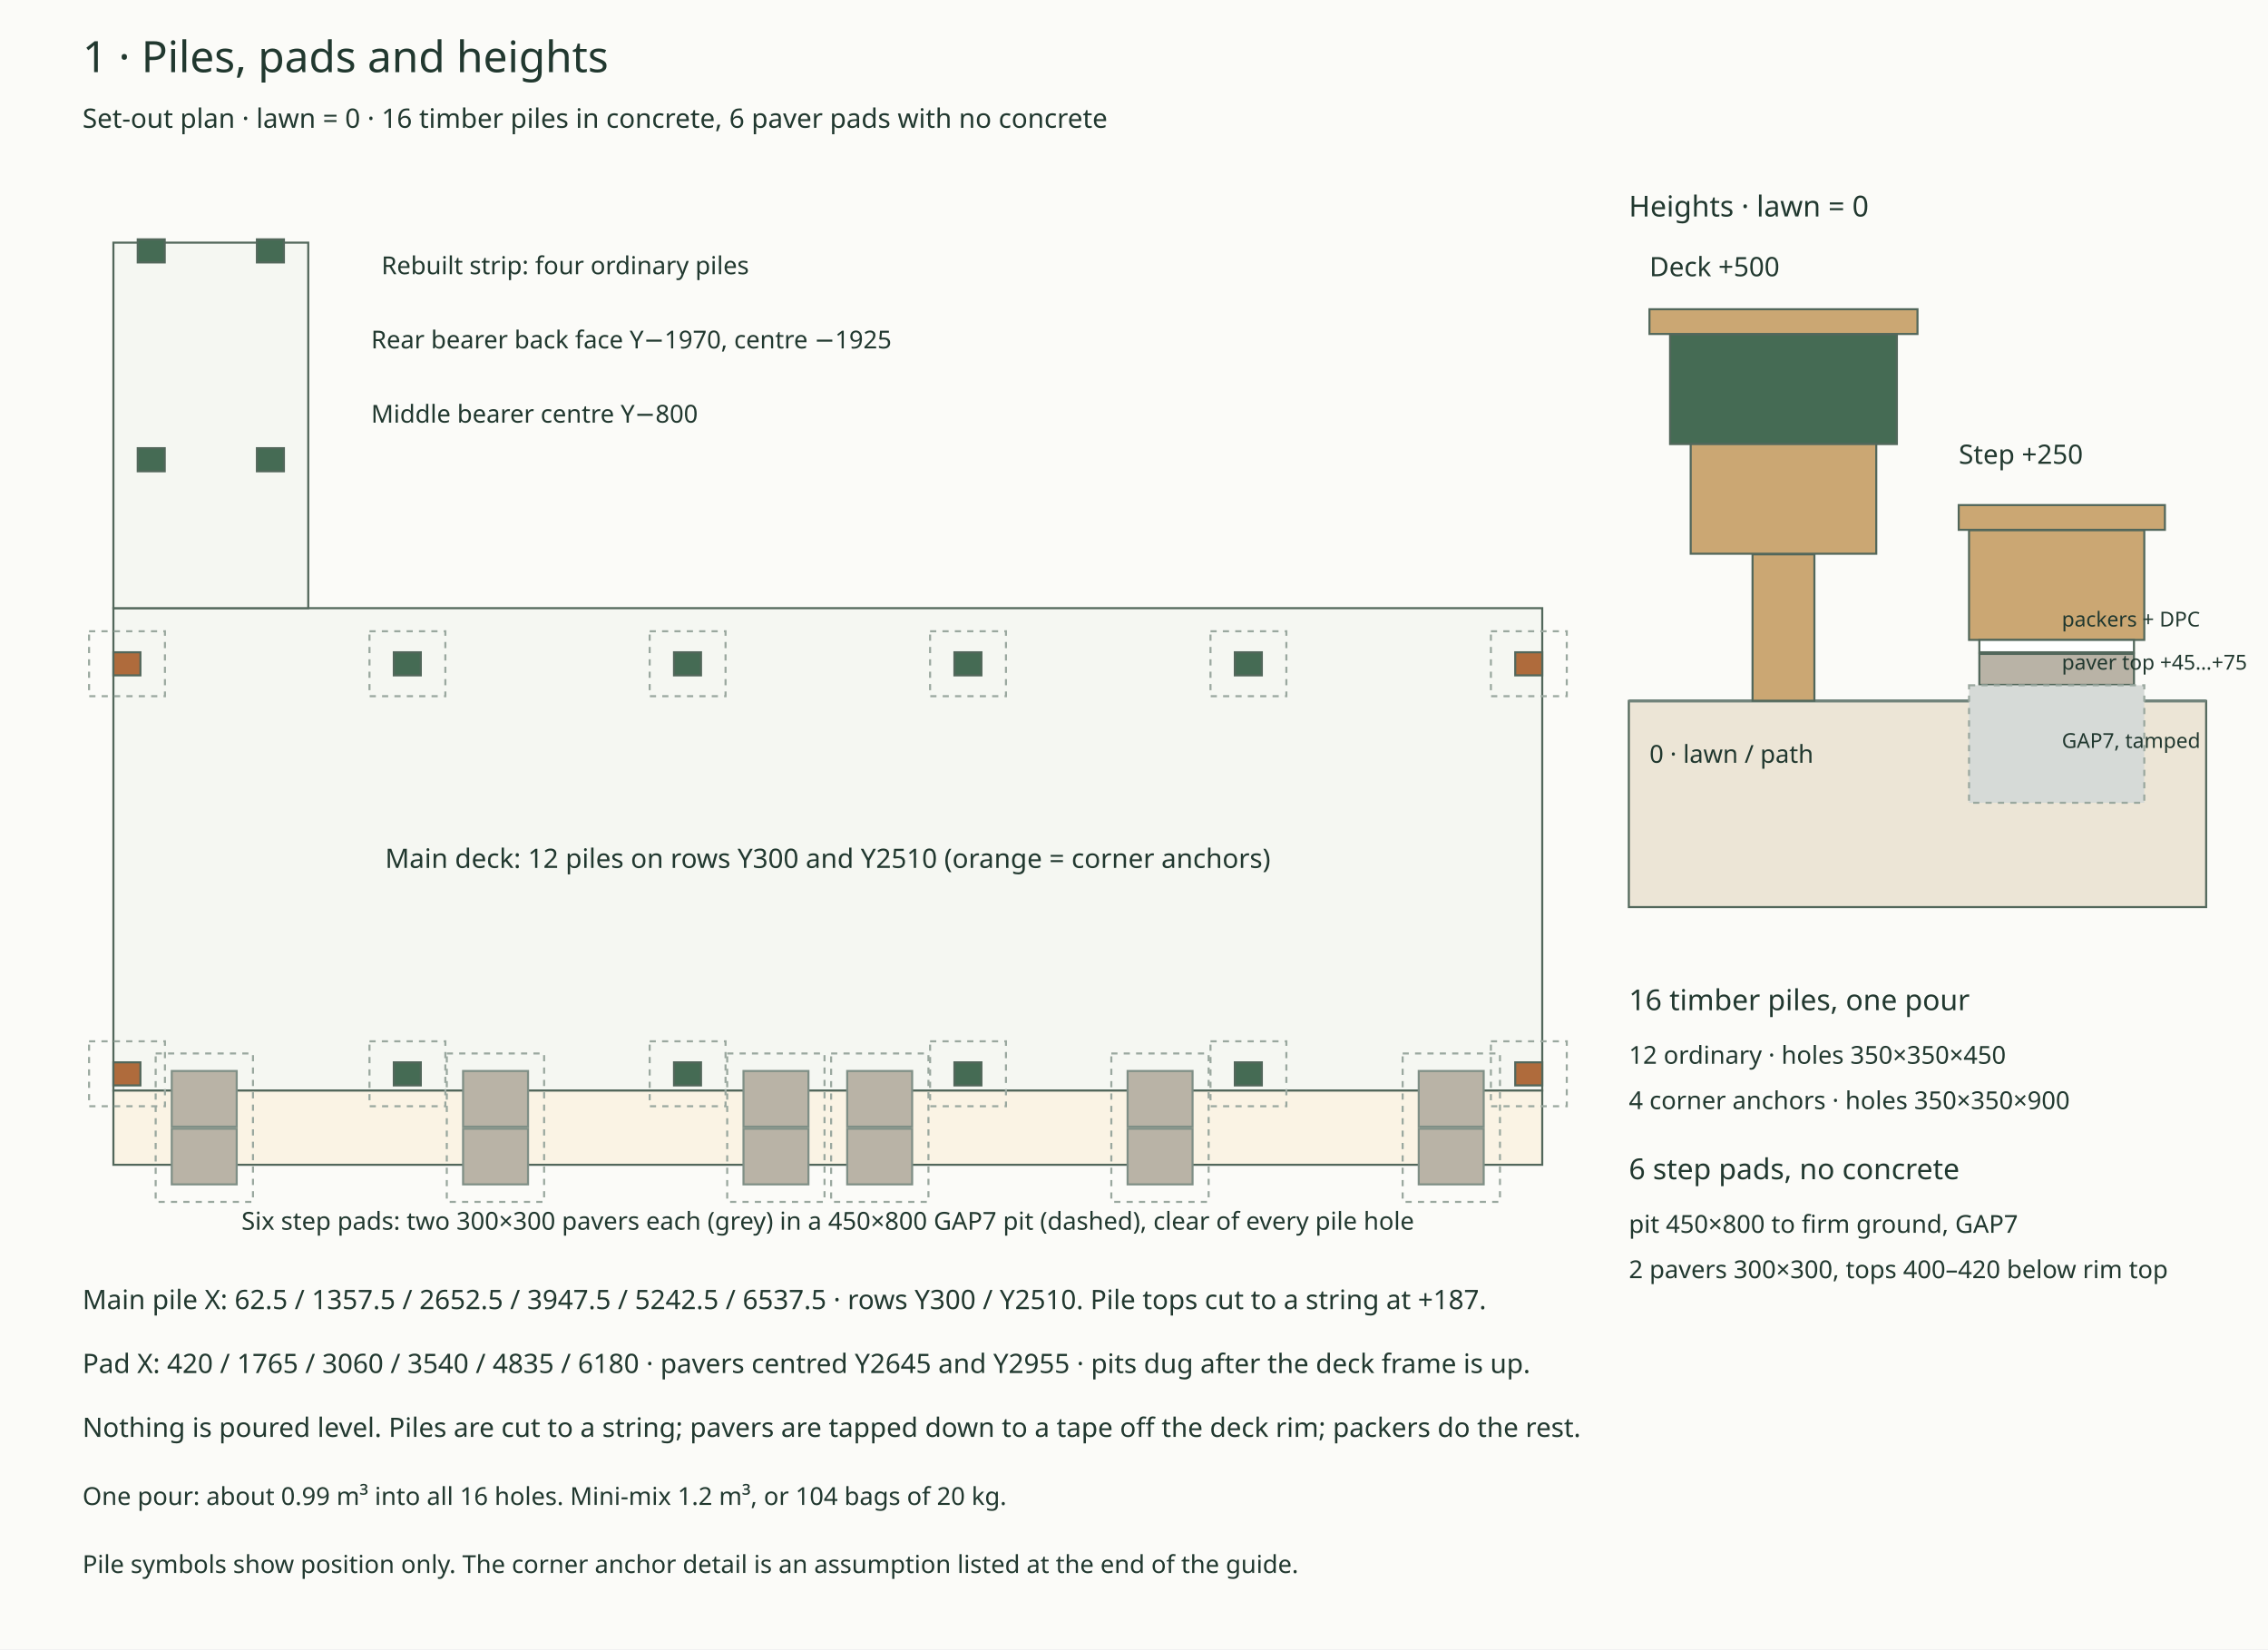
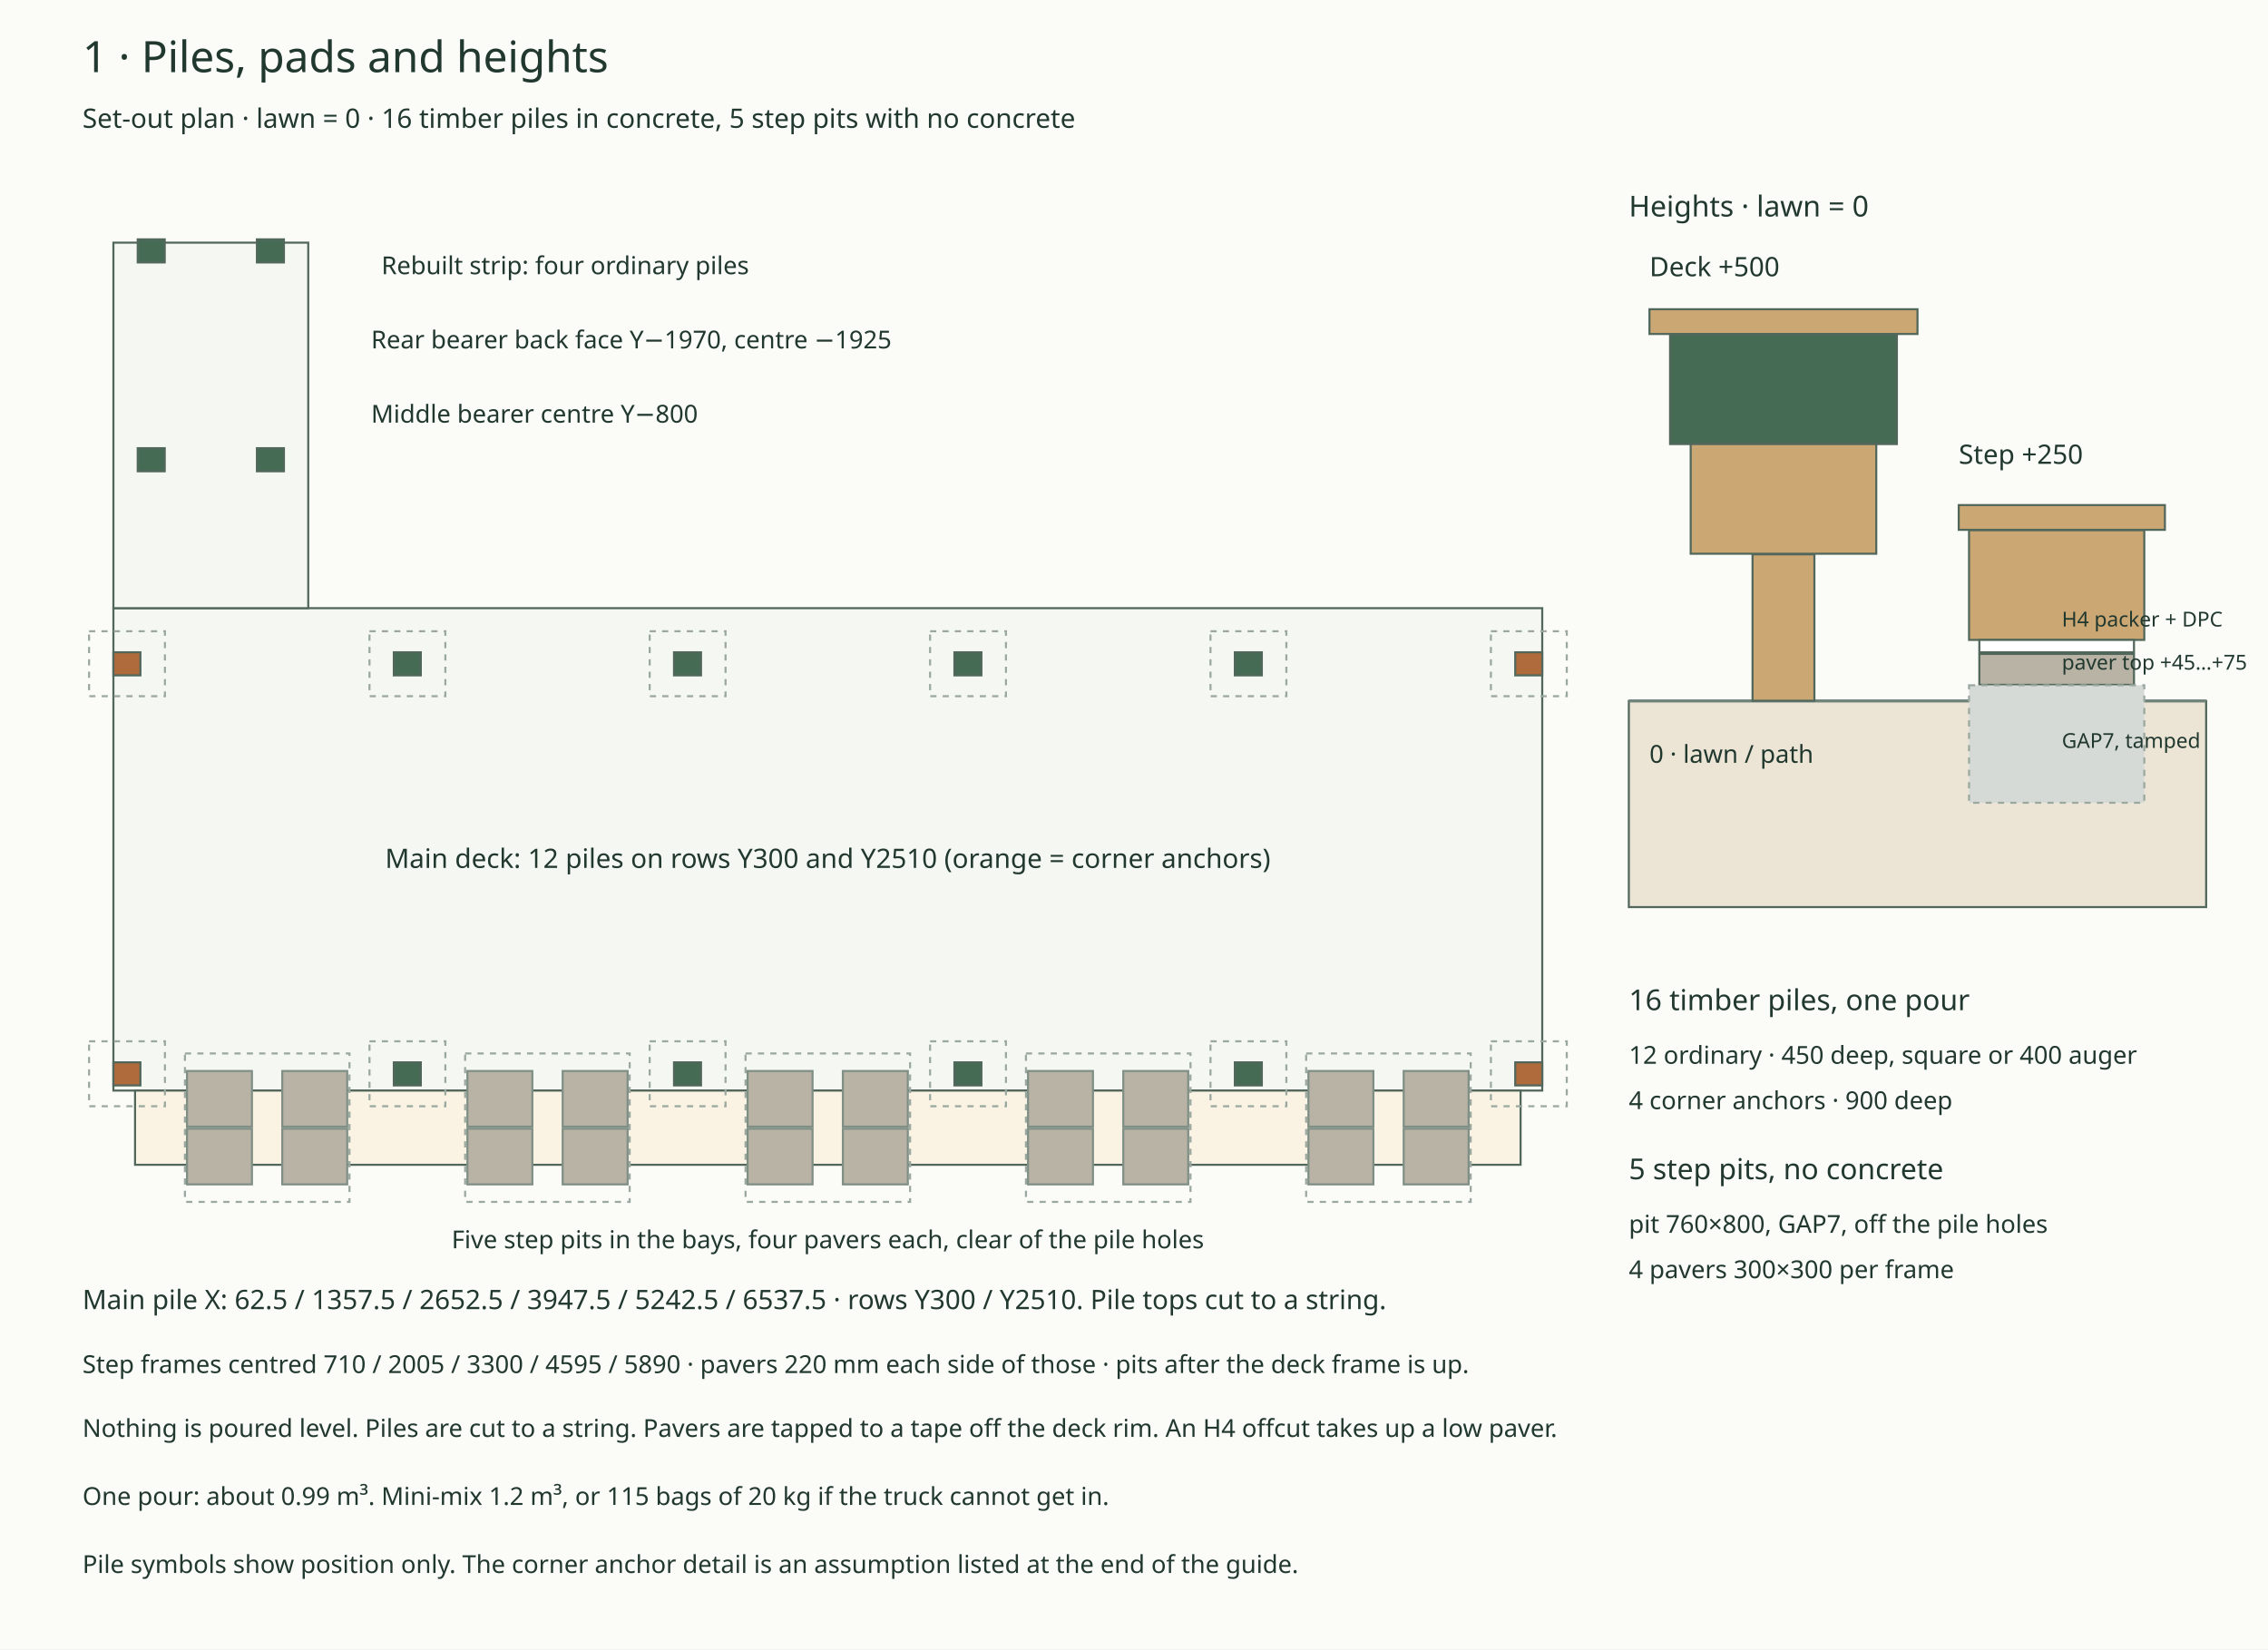
- <svg xmlns="http://www.w3.org/2000/svg" viewBox="0 0 1100 800" role="img" aria-label="Sixteen timber pile positions with four corner anchors, six paver pads between the pile holes; deck 500, step 250, paver tops 45 to 75">
+ <svg xmlns="http://www.w3.org/2000/svg" viewBox="0 0 1100 800" role="img" aria-label="Sixteen timber piles with four corner anchors, and five step pits between the pile holes; deck 500, step 250">
  <style>text{font-family:system-ui,sans-serif;fill:#21382f}line{stroke-width:1.5}</style>
  <rect width="1100" height="800" fill="#fbfbf8" />
  <text x="40.0" y="35.0" font-size="21" text-anchor="start">1 · Piles, pads and heights</text>
-   <text x="40.0" y="62.0" font-size="13" text-anchor="start">Set-out plan · lawn = 0 · 16 timber piles in concrete, 6 paver pads with no concrete</text>
+   <text x="40.0" y="62.0" font-size="13" text-anchor="start">Set-out plan · lawn = 0 · 16 timber piles in concrete, 5 step pits with no concrete</text>
  <rect x="55.0" y="295.0" width="693.0" height="234.0" fill="#f5f7f2" stroke="#52675b" />
  <rect x="55.0" y="117.7" width="94.5" height="177.3" fill="#f5f7f2" stroke="#52675b" />
-   <rect x="55.0" y="529.0" width="693.0" height="36.0" fill="#faf3e4" stroke="#52675b" />
+   <rect x="65.5" y="529.0" width="672.0" height="36.0" fill="#faf3e4" stroke="#52675b" />
  <rect x="43.2" y="306.2" width="36.8" height="31.5" fill="none" stroke="#9aa89f" stroke-dasharray="3 3" />
  <rect x="55.0" y="316.4" width="13.1" height="11.2" fill="#af6b3c" stroke="#52675b" />
  <rect x="179.2" y="306.2" width="36.8" height="31.5" fill="none" stroke="#9aa89f" stroke-dasharray="3 3" />
  <rect x="191.0" y="316.4" width="13.1" height="11.2" fill="#456b54" stroke="#52675b" />
  <rect x="315.1" y="306.2" width="36.8" height="31.5" fill="none" stroke="#9aa89f" stroke-dasharray="3 3" />
  <rect x="326.9" y="316.4" width="13.1" height="11.2" fill="#456b54" stroke="#52675b" />
  <rect x="451.1" y="306.2" width="36.8" height="31.5" fill="none" stroke="#9aa89f" stroke-dasharray="3 3" />
  <rect x="462.9" y="316.4" width="13.1" height="11.2" fill="#456b54" stroke="#52675b" />
  <rect x="587.1" y="306.2" width="36.8" height="31.5" fill="none" stroke="#9aa89f" stroke-dasharray="3 3" />
  <rect x="598.9" y="316.4" width="13.1" height="11.2" fill="#456b54" stroke="#52675b" />
  <rect x="723.1" y="306.2" width="36.8" height="31.5" fill="none" stroke="#9aa89f" stroke-dasharray="3 3" />
  <rect x="734.9" y="316.4" width="13.1" height="11.2" fill="#af6b3c" stroke="#52675b" />
  <rect x="43.2" y="505.1" width="36.8" height="31.5" fill="none" stroke="#9aa89f" stroke-dasharray="3 3" />
  <rect x="55.0" y="515.3" width="13.1" height="11.2" fill="#af6b3c" stroke="#52675b" />
  <rect x="179.2" y="505.1" width="36.8" height="31.5" fill="none" stroke="#9aa89f" stroke-dasharray="3 3" />
  <rect x="191.0" y="515.3" width="13.1" height="11.2" fill="#456b54" stroke="#52675b" />
  <rect x="315.1" y="505.1" width="36.8" height="31.5" fill="none" stroke="#9aa89f" stroke-dasharray="3 3" />
  <rect x="326.9" y="515.3" width="13.1" height="11.2" fill="#456b54" stroke="#52675b" />
  <rect x="451.1" y="505.1" width="36.8" height="31.5" fill="none" stroke="#9aa89f" stroke-dasharray="3 3" />
  <rect x="462.9" y="515.3" width="13.1" height="11.2" fill="#456b54" stroke="#52675b" />
  <rect x="587.1" y="505.1" width="36.8" height="31.5" fill="none" stroke="#9aa89f" stroke-dasharray="3 3" />
  <rect x="598.9" y="515.3" width="13.1" height="11.2" fill="#456b54" stroke="#52675b" />
  <rect x="723.1" y="505.1" width="36.8" height="31.5" fill="none" stroke="#9aa89f" stroke-dasharray="3 3" />
  <rect x="734.9" y="515.3" width="13.1" height="11.2" fill="#af6b3c" stroke="#52675b" />
  <rect x="66.8" y="116.1" width="13.1" height="11.2" fill="#456b54" stroke="#52675b" />
  <rect x="124.6" y="116.1" width="13.1" height="11.2" fill="#456b54" stroke="#52675b" />
  <rect x="66.8" y="217.4" width="13.1" height="11.2" fill="#456b54" stroke="#52675b" />
  <rect x="124.6" y="217.4" width="13.1" height="11.2" fill="#456b54" stroke="#52675b" />
-   <rect x="75.5" y="511.0" width="47.2" height="72.0" fill="none" stroke="#9aa89f" stroke-dasharray="3 3" />
-   <rect x="83.3" y="519.5" width="31.5" height="27.0" fill="#b9b3a6" stroke="#7f8f86" />
-   <rect x="83.3" y="547.5" width="31.5" height="27.0" fill="#b9b3a6" stroke="#7f8f86" />
-   <rect x="216.7" y="511.0" width="47.2" height="72.0" fill="none" stroke="#9aa89f" stroke-dasharray="3 3" />
-   <rect x="224.6" y="519.5" width="31.5" height="27.0" fill="#b9b3a6" stroke="#7f8f86" />
-   <rect x="224.6" y="547.5" width="31.5" height="27.0" fill="#b9b3a6" stroke="#7f8f86" />
-   <rect x="352.7" y="511.0" width="47.2" height="72.0" fill="none" stroke="#9aa89f" stroke-dasharray="3 3" />
-   <rect x="360.6" y="519.5" width="31.5" height="27.0" fill="#b9b3a6" stroke="#7f8f86" />
-   <rect x="360.6" y="547.5" width="31.5" height="27.0" fill="#b9b3a6" stroke="#7f8f86" />
-   <rect x="403.1" y="511.0" width="47.2" height="72.0" fill="none" stroke="#9aa89f" stroke-dasharray="3 3" />
-   <rect x="410.9" y="519.5" width="31.5" height="27.0" fill="#b9b3a6" stroke="#7f8f86" />
-   <rect x="410.9" y="547.5" width="31.5" height="27.0" fill="#b9b3a6" stroke="#7f8f86" />
-   <rect x="539.0" y="511.0" width="47.2" height="72.0" fill="none" stroke="#9aa89f" stroke-dasharray="3 3" />
-   <rect x="546.9" y="519.5" width="31.5" height="27.0" fill="#b9b3a6" stroke="#7f8f86" />
-   <rect x="546.9" y="547.5" width="31.5" height="27.0" fill="#b9b3a6" stroke="#7f8f86" />
-   <rect x="680.3" y="511.0" width="47.2" height="72.0" fill="none" stroke="#9aa89f" stroke-dasharray="3 3" />
-   <rect x="688.1" y="519.5" width="31.5" height="27.0" fill="#b9b3a6" stroke="#7f8f86" />
-   <rect x="688.1" y="547.5" width="31.5" height="27.0" fill="#b9b3a6" stroke="#7f8f86" />
+   <rect x="89.7" y="511.0" width="79.8" height="72.0" fill="none" stroke="#9aa89f" stroke-dasharray="3 3" />
+   <rect x="90.7" y="519.5" width="31.5" height="27.0" fill="#b9b3a6" stroke="#7f8f86" />
+   <rect x="90.7" y="547.5" width="31.5" height="27.0" fill="#b9b3a6" stroke="#7f8f86" />
+   <rect x="136.9" y="519.5" width="31.5" height="27.0" fill="#b9b3a6" stroke="#7f8f86" />
+   <rect x="136.9" y="547.5" width="31.5" height="27.0" fill="#b9b3a6" stroke="#7f8f86" />
+   <rect x="225.6" y="511.0" width="79.8" height="72.0" fill="none" stroke="#9aa89f" stroke-dasharray="3 3" />
+   <rect x="226.7" y="519.5" width="31.5" height="27.0" fill="#b9b3a6" stroke="#7f8f86" />
+   <rect x="226.7" y="547.5" width="31.5" height="27.0" fill="#b9b3a6" stroke="#7f8f86" />
+   <rect x="272.9" y="519.5" width="31.5" height="27.0" fill="#b9b3a6" stroke="#7f8f86" />
+   <rect x="272.9" y="547.5" width="31.5" height="27.0" fill="#b9b3a6" stroke="#7f8f86" />
+   <rect x="361.6" y="511.0" width="79.8" height="72.0" fill="none" stroke="#9aa89f" stroke-dasharray="3 3" />
+   <rect x="362.6" y="519.5" width="31.5" height="27.0" fill="#b9b3a6" stroke="#7f8f86" />
+   <rect x="362.6" y="547.5" width="31.5" height="27.0" fill="#b9b3a6" stroke="#7f8f86" />
+   <rect x="408.8" y="519.5" width="31.5" height="27.0" fill="#b9b3a6" stroke="#7f8f86" />
+   <rect x="408.8" y="547.5" width="31.5" height="27.0" fill="#b9b3a6" stroke="#7f8f86" />
+   <rect x="497.6" y="511.0" width="79.8" height="72.0" fill="none" stroke="#9aa89f" stroke-dasharray="3 3" />
+   <rect x="498.6" y="519.5" width="31.5" height="27.0" fill="#b9b3a6" stroke="#7f8f86" />
+   <rect x="498.6" y="547.5" width="31.5" height="27.0" fill="#b9b3a6" stroke="#7f8f86" />
+   <rect x="544.8" y="519.5" width="31.5" height="27.0" fill="#b9b3a6" stroke="#7f8f86" />
+   <rect x="544.8" y="547.5" width="31.5" height="27.0" fill="#b9b3a6" stroke="#7f8f86" />
+   <rect x="633.5" y="511.0" width="79.8" height="72.0" fill="none" stroke="#9aa89f" stroke-dasharray="3 3" />
+   <rect x="634.6" y="519.5" width="31.5" height="27.0" fill="#b9b3a6" stroke="#7f8f86" />
+   <rect x="634.6" y="547.5" width="31.5" height="27.0" fill="#b9b3a6" stroke="#7f8f86" />
+   <rect x="680.8" y="519.5" width="31.5" height="27.0" fill="#b9b3a6" stroke="#7f8f86" />
+   <rect x="680.8" y="547.5" width="31.5" height="27.0" fill="#b9b3a6" stroke="#7f8f86" />
  <text x="185.0" y="133.0" font-size="12" text-anchor="start">Rebuilt strip: four ordinary piles</text>
  <text x="180.0" y="169.0" font-size="12" text-anchor="start">Rear bearer back face Y−1970, centre −1925</text>
  <text x="180.0" y="205.0" font-size="12" text-anchor="start">Middle bearer centre Y−800</text>
  <text x="401.5" y="421.0" font-size="13" text-anchor="middle">Main deck: 12 piles on rows Y300 and Y2510 (orange = corner anchors)</text>
-   <text x="401.5" y="596.5" font-size="12" text-anchor="middle">Six step pads: two 300×300 pavers each (grey) in a 450×800 GAP7 pit (dashed), clear of every pile hole</text>
+   <text x="401.5" y="605.5" font-size="12" text-anchor="middle">Five step pits in the bays, four pavers each, clear of the pile holes</text>
  <text x="790.0" y="105.0" font-size="14" text-anchor="start">Heights · lawn = 0</text>
  <rect x="790.0" y="340.0" width="280.0" height="100.0" fill="#ece5d6" stroke="#52675b" />
  <line x1="790.0" y1="340.0" x2="1070.0" y2="340.0" stroke="#71847b" />
  <rect x="800.0" y="150.0" width="130.0" height="12.0" fill="#cba773" stroke="#52675b" />
  <rect x="810.0" y="162.2" width="110.0" height="53.2" fill="#456b54" stroke="#52675b" />
  <rect x="820.0" y="215.4" width="90.0" height="53.2" fill="#cba773" stroke="#52675b" />
  <rect x="850.0" y="268.9" width="30.0" height="71.0" fill="#cba773" stroke="#52675b" />
  <rect x="950.0" y="245.0" width="100.0" height="12.0" fill="#cba773" stroke="#52675b" />
  <rect x="955.0" y="257.2" width="85.0" height="53.2" fill="#cba773" stroke="#52675b" />
  <rect x="960.0" y="310.4" width="75.0" height="6.0" fill="#fff" stroke="#52675b" />
  <rect x="960.0" y="317.2" width="75.0" height="15.0" fill="#b9b3a6" stroke="#52675b" />
  <rect x="955.0" y="332.4" width="85.0" height="57.0" fill="#d6dad7" stroke="#9aa89f" stroke-dasharray="3 3" />
  <text x="800.0" y="134.0" font-size="13" text-anchor="start">Deck +500</text>
  <text x="950.0" y="225.0" font-size="13" text-anchor="start">Step +250</text>
  <text x="800.0" y="370.0" font-size="12" text-anchor="start">0 · lawn / path</text>
-   <text x="1000.0" y="303.9" font-size="10" text-anchor="start">packers + DPC</text>
+   <text x="1000.0" y="303.9" font-size="10" text-anchor="start">H4 packer + DPC</text>
  <text x="1000.0" y="324.8" font-size="10" text-anchor="start">paver top +45…+75</text>
  <text x="1000.0" y="362.8" font-size="10" text-anchor="start">GAP7, tamped</text>
  <text x="790.0" y="490.0" font-size="14" text-anchor="start">16 timber piles, one pour</text>
-   <text x="790.0" y="516.0" font-size="12" text-anchor="start">12 ordinary · holes 350×350×450</text>
-   <text x="790.0" y="538.0" font-size="12" text-anchor="start">4 corner anchors · holes 350×350×900</text>
-   <text x="790.0" y="572.0" font-size="14" text-anchor="start">6 step pads, no concrete</text>
-   <text x="790.0" y="598.0" font-size="12" text-anchor="start">pit 450×800 to firm ground, GAP7</text>
-   <text x="790.0" y="620.0" font-size="12" text-anchor="start">2 pavers 300×300, tops 400–420 below rim top</text>
-   <text x="40.0" y="635.0" font-size="13" text-anchor="start">Main pile X: 62.5 / 1357.5 / 2652.5 / 3947.5 / 5242.5 / 6537.5 · rows Y300 / Y2510. Pile tops cut to a string at +187.</text>
-   <text x="40.0" y="666.0" font-size="13" text-anchor="start">Pad X: 420 / 1765 / 3060 / 3540 / 4835 / 6180 · pavers centred Y2645 and Y2955 · pits dug after the deck frame is up.</text>
-   <text x="40.0" y="697.0" font-size="13" text-anchor="start">Nothing is poured level. Piles are cut to a string; pavers are tapped down to a tape off the deck rim; packers do the rest.</text>
-   <text x="40.0" y="730.0" font-size="12" text-anchor="start">One pour: about 0.99 m³ into all 16 holes. Mini-mix 1.2 m³, or 104 bags of 20 kg.</text>
+   <text x="790.0" y="516.0" font-size="12" text-anchor="start">12 ordinary · 450 deep, square or 400 auger</text>
+   <text x="790.0" y="538.0" font-size="12" text-anchor="start">4 corner anchors · 900 deep</text>
+   <text x="790.0" y="572.0" font-size="14" text-anchor="start">5 step pits, no concrete</text>
+   <text x="790.0" y="598.0" font-size="12" text-anchor="start">pit 760×800, GAP7, off the pile holes</text>
+   <text x="790.0" y="620.0" font-size="12" text-anchor="start">4 pavers 300×300 per frame</text>
+   <text x="40.0" y="635.0" font-size="13" text-anchor="start">Main pile X: 62.5 / 1357.5 / 2652.5 / 3947.5 / 5242.5 / 6537.5 · rows Y300 / Y2510. Pile tops cut to a string.</text>
+   <text x="40.0" y="666.0" font-size="12" text-anchor="start">Step frames centred 710 / 2005 / 3300 / 4595 / 5890 · pavers 220 mm each side of those · pits after the deck frame is up.</text>
+   <text x="40.0" y="697.0" font-size="12" text-anchor="start">Nothing is poured level. Piles are cut to a string. Pavers are tapped to a tape off the deck rim. An H4 offcut takes up a low paver.</text>
+   <text x="40.0" y="730.0" font-size="12" text-anchor="start">One pour: about 0.99 m³. Mini-mix 1.2 m³, or 115 bags of 20 kg if the truck cannot get in.</text>
  <text x="40.0" y="763.0" font-size="12" text-anchor="start">Pile symbols show position only. The corner anchor detail is an assumption listed at the end of the guide.</text>
</svg>
